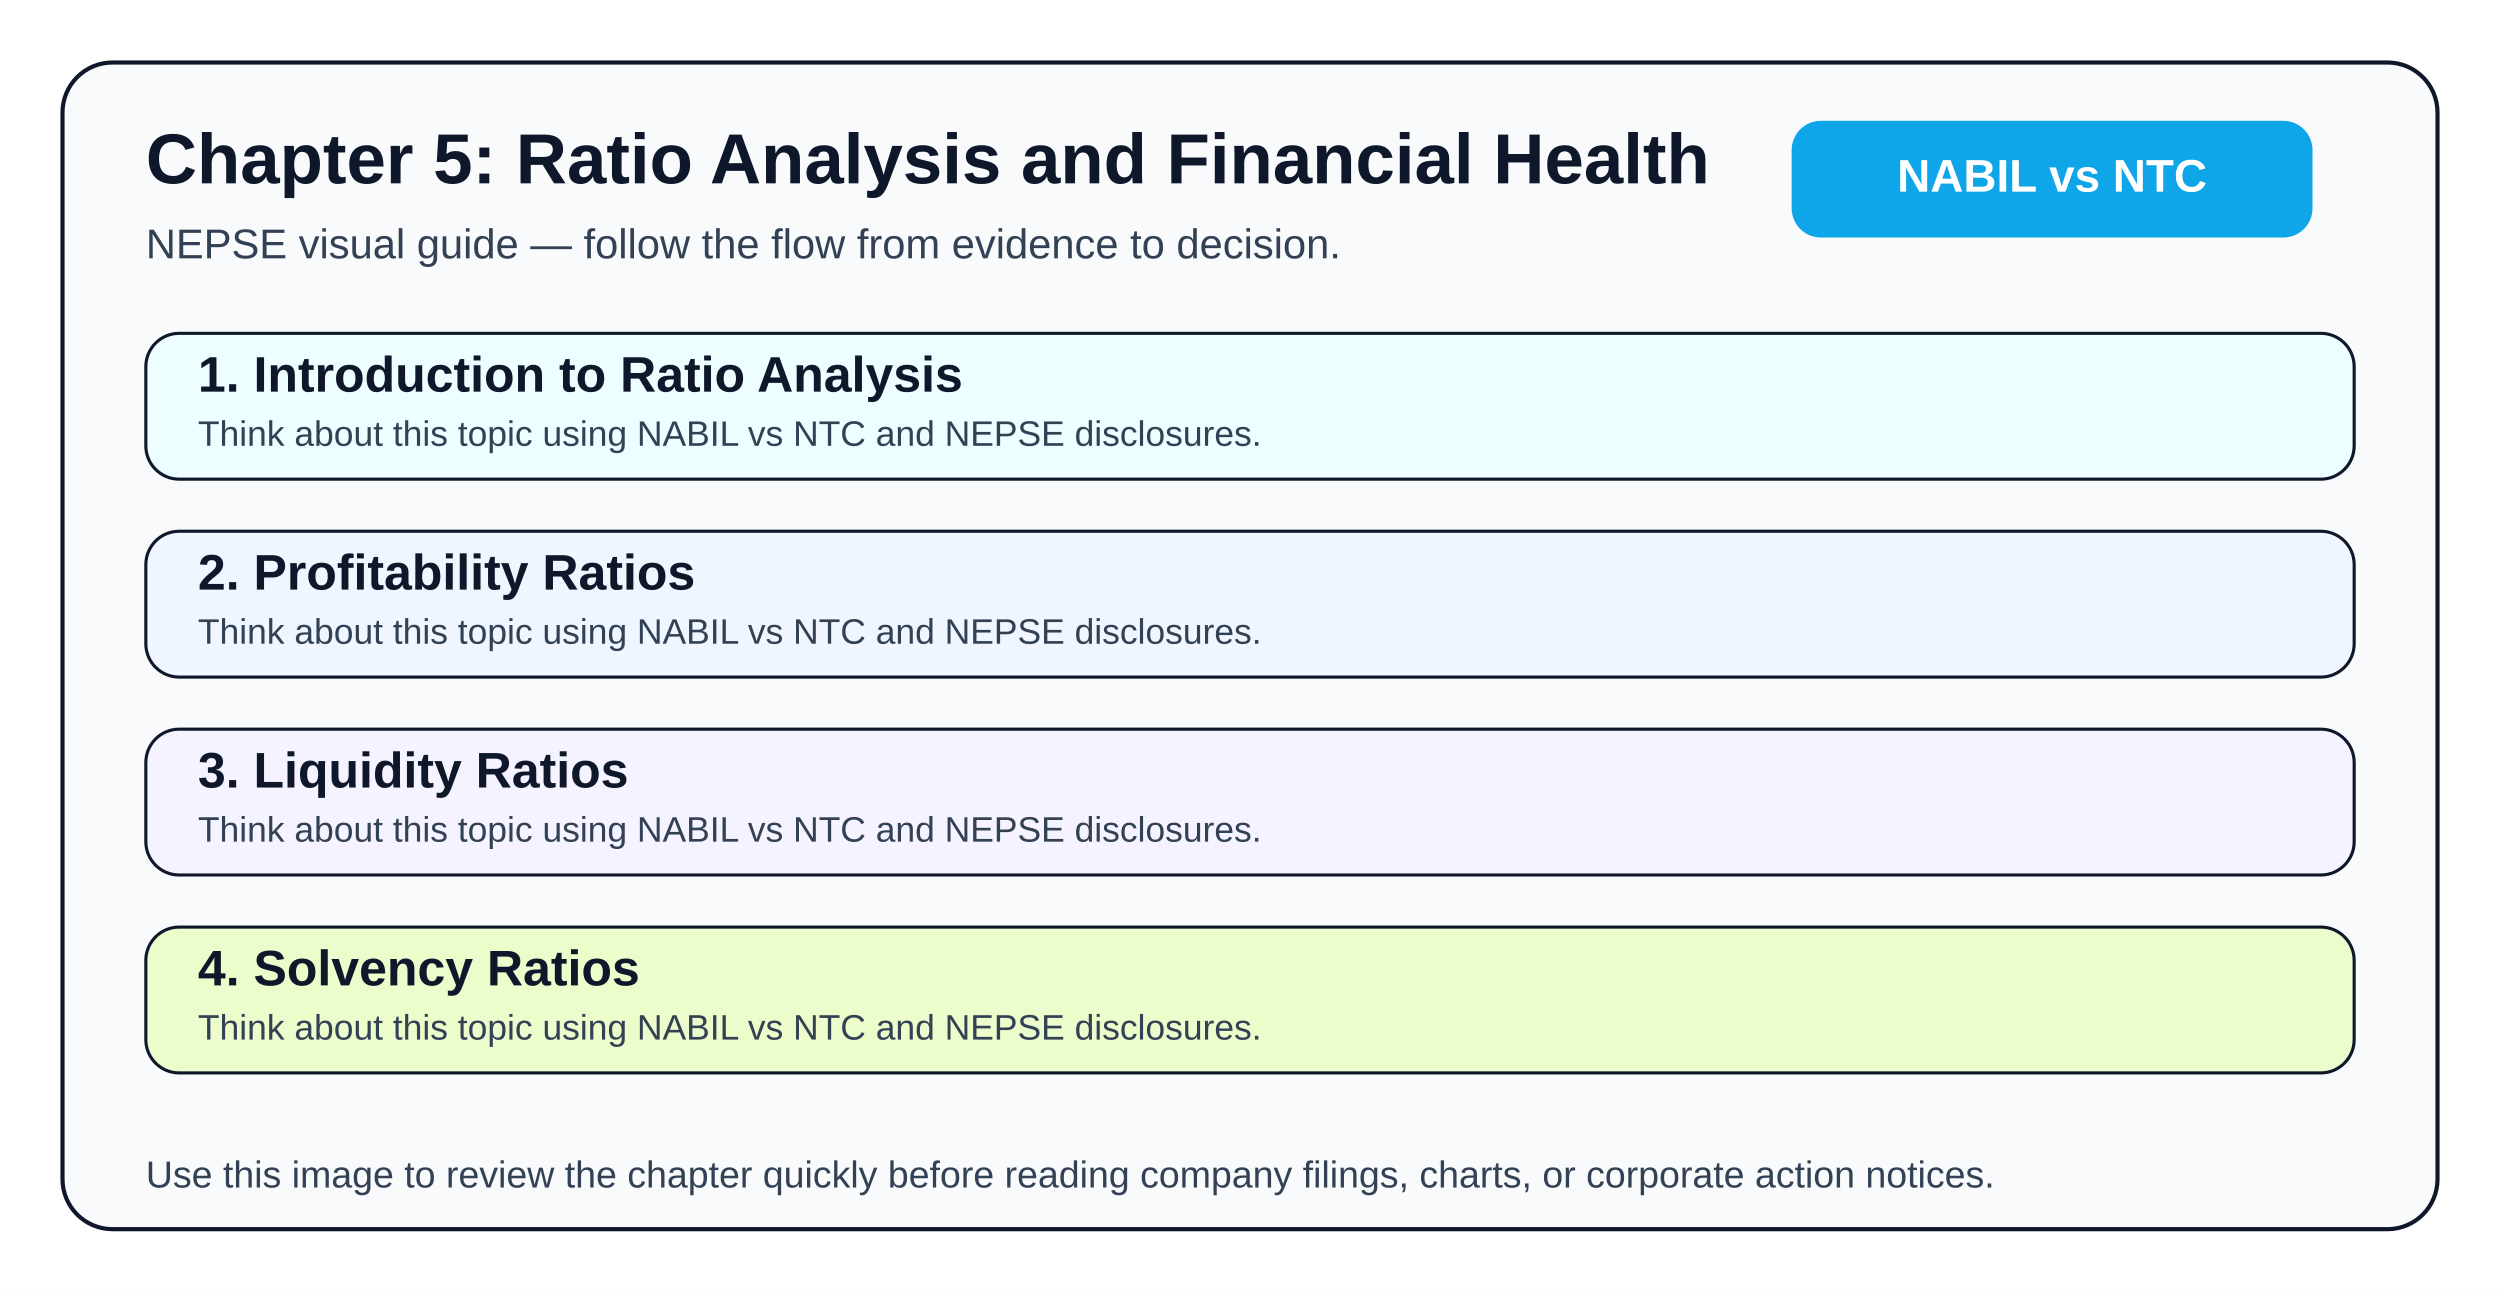
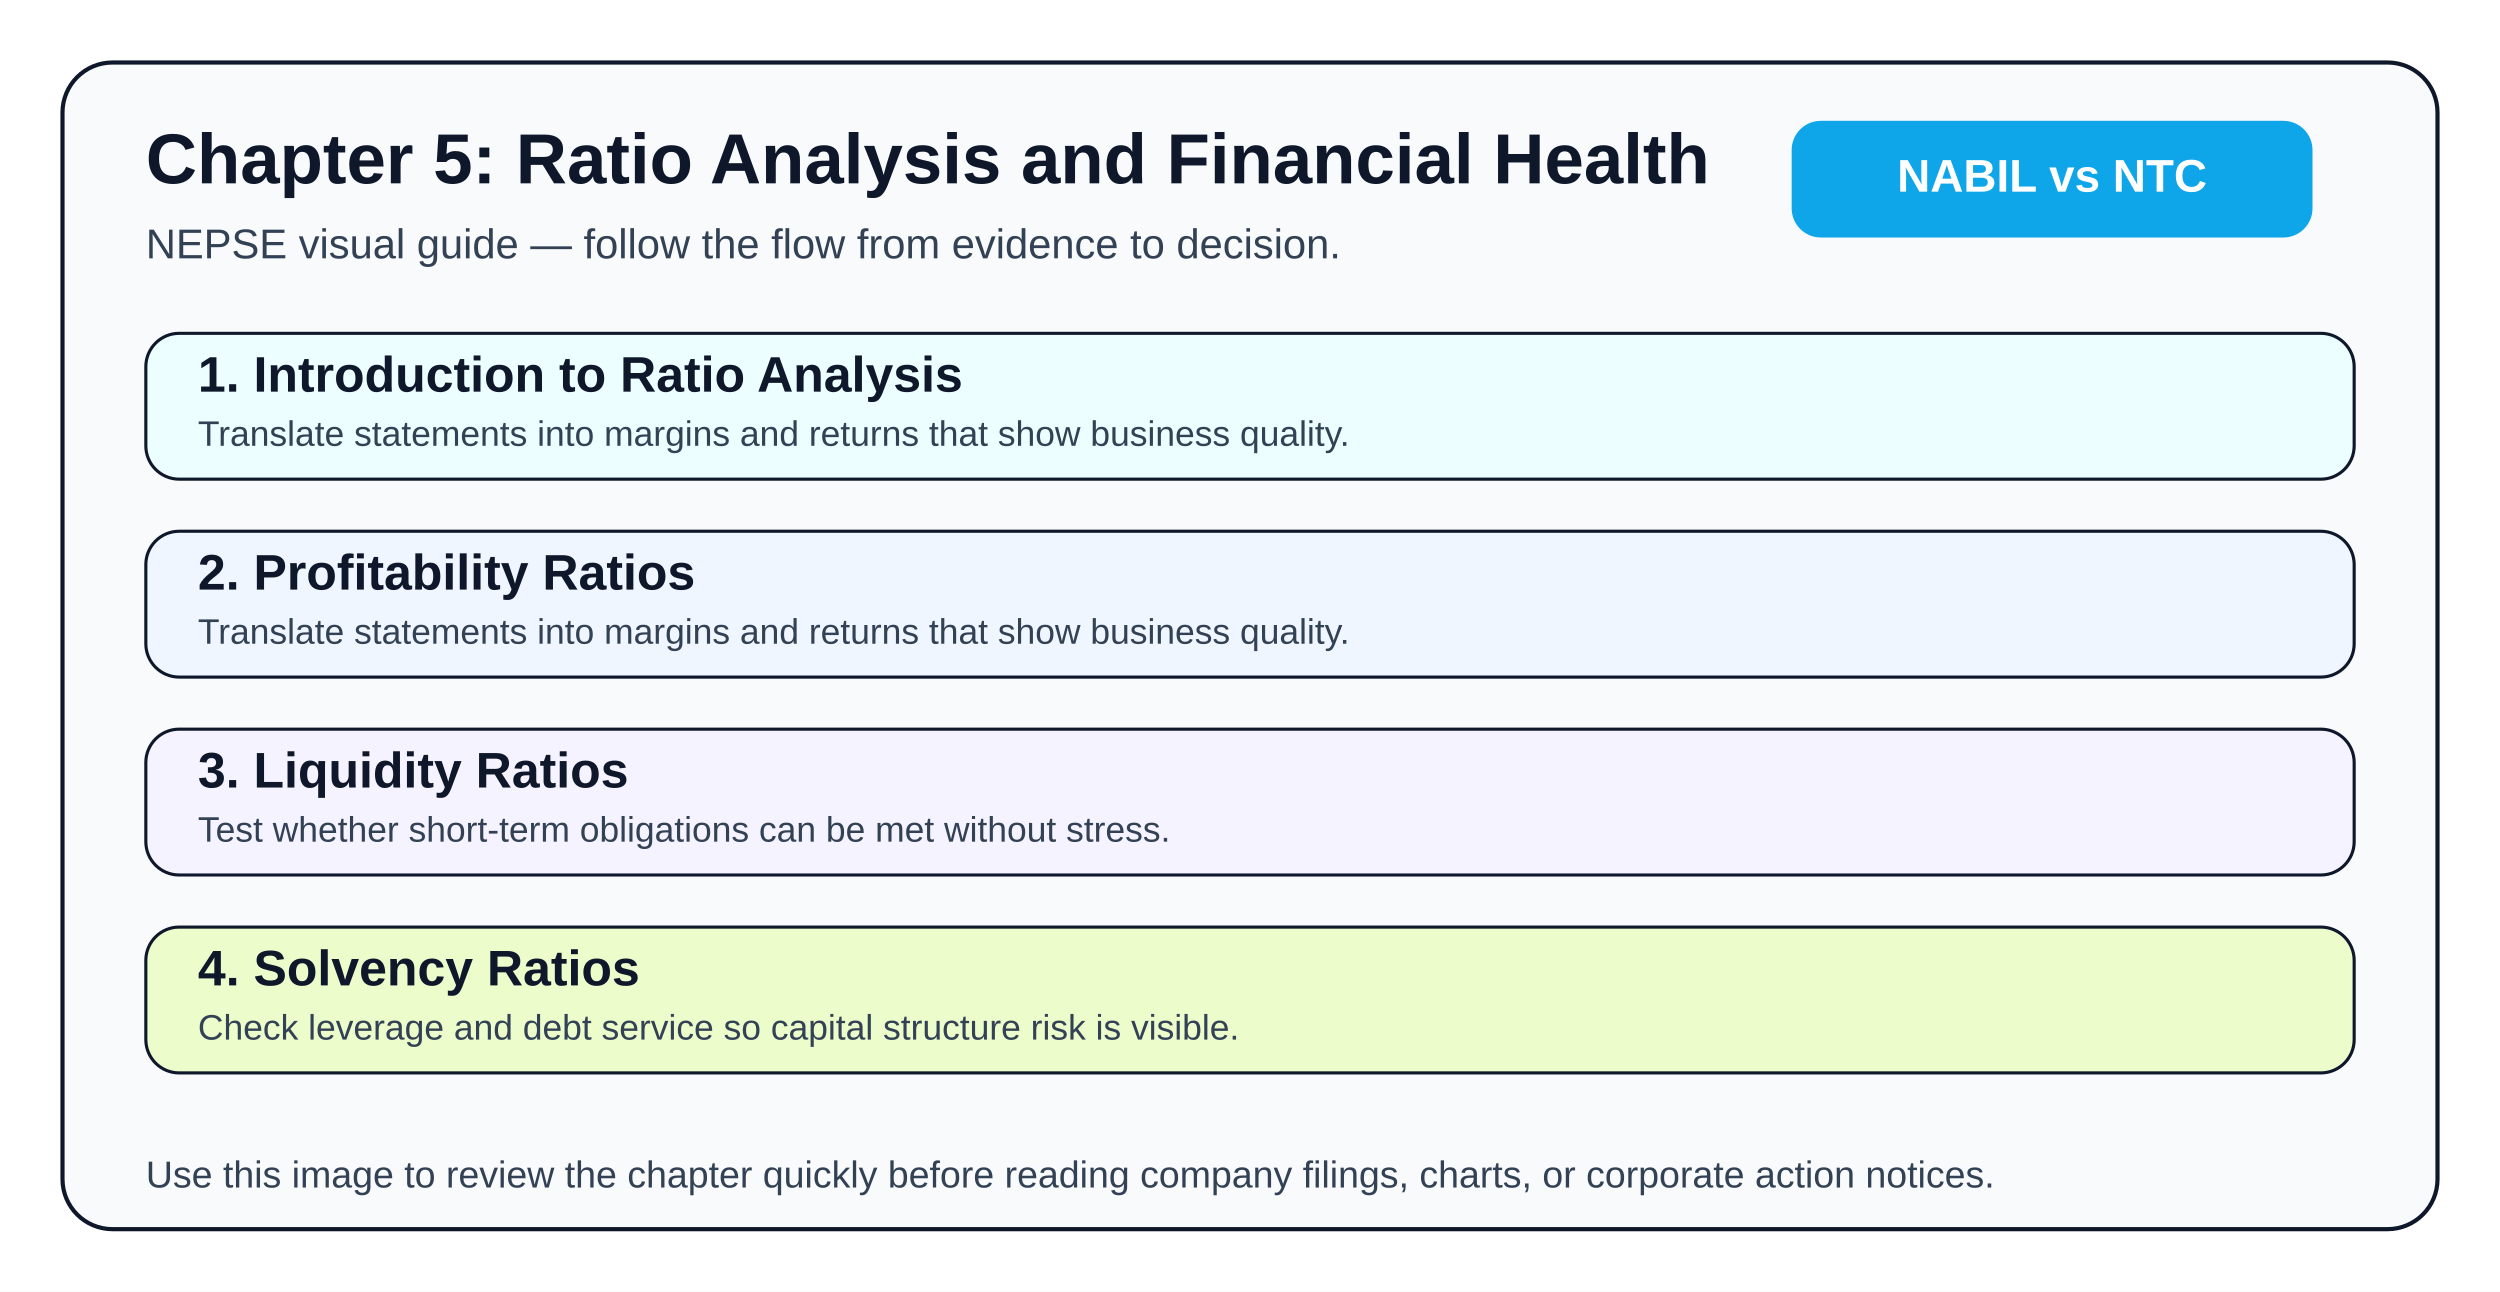
<svg xmlns="http://www.w3.org/2000/svg" width="1200" height="620" viewBox="0 0 1200 620">
  <rect width="1200" height="620" fill="#ffffff" />
  <rect x="30" y="30" width="1140" height="560" rx="24" fill="#f8fafc" stroke="#0f172a" stroke-width="2" />
  <text x="70" y="88" font-size="34" font-family="Arial, sans-serif" font-weight="700" fill="#0f172a">Chapter 5: Ratio Analysis and Financial Health</text>
  <text x="70" y="124" font-size="20" font-family="Arial, sans-serif" fill="#334155">NEPSE visual guide — follow the flow from evidence to decision.</text>
  <rect x="860" y="58" width="250" height="56" rx="14" fill="#0ea5e9" />
  <text x="985" y="92" text-anchor="middle" font-size="22" font-family="Arial, sans-serif" font-weight="700" fill="#ffffff">NABIL vs NTC</text>
  <rect x="70" y="160" width="1060" height="70" rx="16" fill="#ecfeff" stroke="#0f172a" stroke-width="1.5" />
  <text x="95" y="188" font-size="24" font-family="Arial, sans-serif" fill="#0f172a" font-weight="700">1. Introduction to Ratio Analysis</text>
-   <text x="95" y="214" font-size="17" font-family="Arial, sans-serif" fill="#334155">Think about this topic using NABIL vs NTC and NEPSE disclosures.</text>
+   <text x="95" y="214" font-size="17" font-family="Arial, sans-serif" fill="#334155">Translate statements into margins and returns that show business quality.</text>
  <rect x="70" y="255" width="1060" height="70" rx="16" fill="#eff6ff" stroke="#0f172a" stroke-width="1.5" />
  <text x="95" y="283" font-size="24" font-family="Arial, sans-serif" fill="#0f172a" font-weight="700">2. Profitability Ratios</text>
-   <text x="95" y="309" font-size="17" font-family="Arial, sans-serif" fill="#334155">Think about this topic using NABIL vs NTC and NEPSE disclosures.</text>
+   <text x="95" y="309" font-size="17" font-family="Arial, sans-serif" fill="#334155">Translate statements into margins and returns that show business quality.</text>
  <rect x="70" y="350" width="1060" height="70" rx="16" fill="#f5f3ff" stroke="#0f172a" stroke-width="1.5" />
  <text x="95" y="378" font-size="24" font-family="Arial, sans-serif" fill="#0f172a" font-weight="700">3. Liquidity Ratios</text>
-   <text x="95" y="404" font-size="17" font-family="Arial, sans-serif" fill="#334155">Think about this topic using NABIL vs NTC and NEPSE disclosures.</text>
+   <text x="95" y="404" font-size="17" font-family="Arial, sans-serif" fill="#334155">Test whether short-term obligations can be met without stress.</text>
  <rect x="70" y="445" width="1060" height="70" rx="16" fill="#ecfccb" stroke="#0f172a" stroke-width="1.5" />
  <text x="95" y="473" font-size="24" font-family="Arial, sans-serif" fill="#0f172a" font-weight="700">4. Solvency Ratios</text>
-   <text x="95" y="499" font-size="17" font-family="Arial, sans-serif" fill="#334155">Think about this topic using NABIL vs NTC and NEPSE disclosures.</text>
+   <text x="95" y="499" font-size="17" font-family="Arial, sans-serif" fill="#334155">Check leverage and debt service so capital structure risk is visible.</text>
  <text x="70" y="570" font-size="18" font-family="Arial, sans-serif" fill="#334155">Use this image to review the chapter quickly before reading company filings, charts, or corporate action notices.</text>
</svg>
